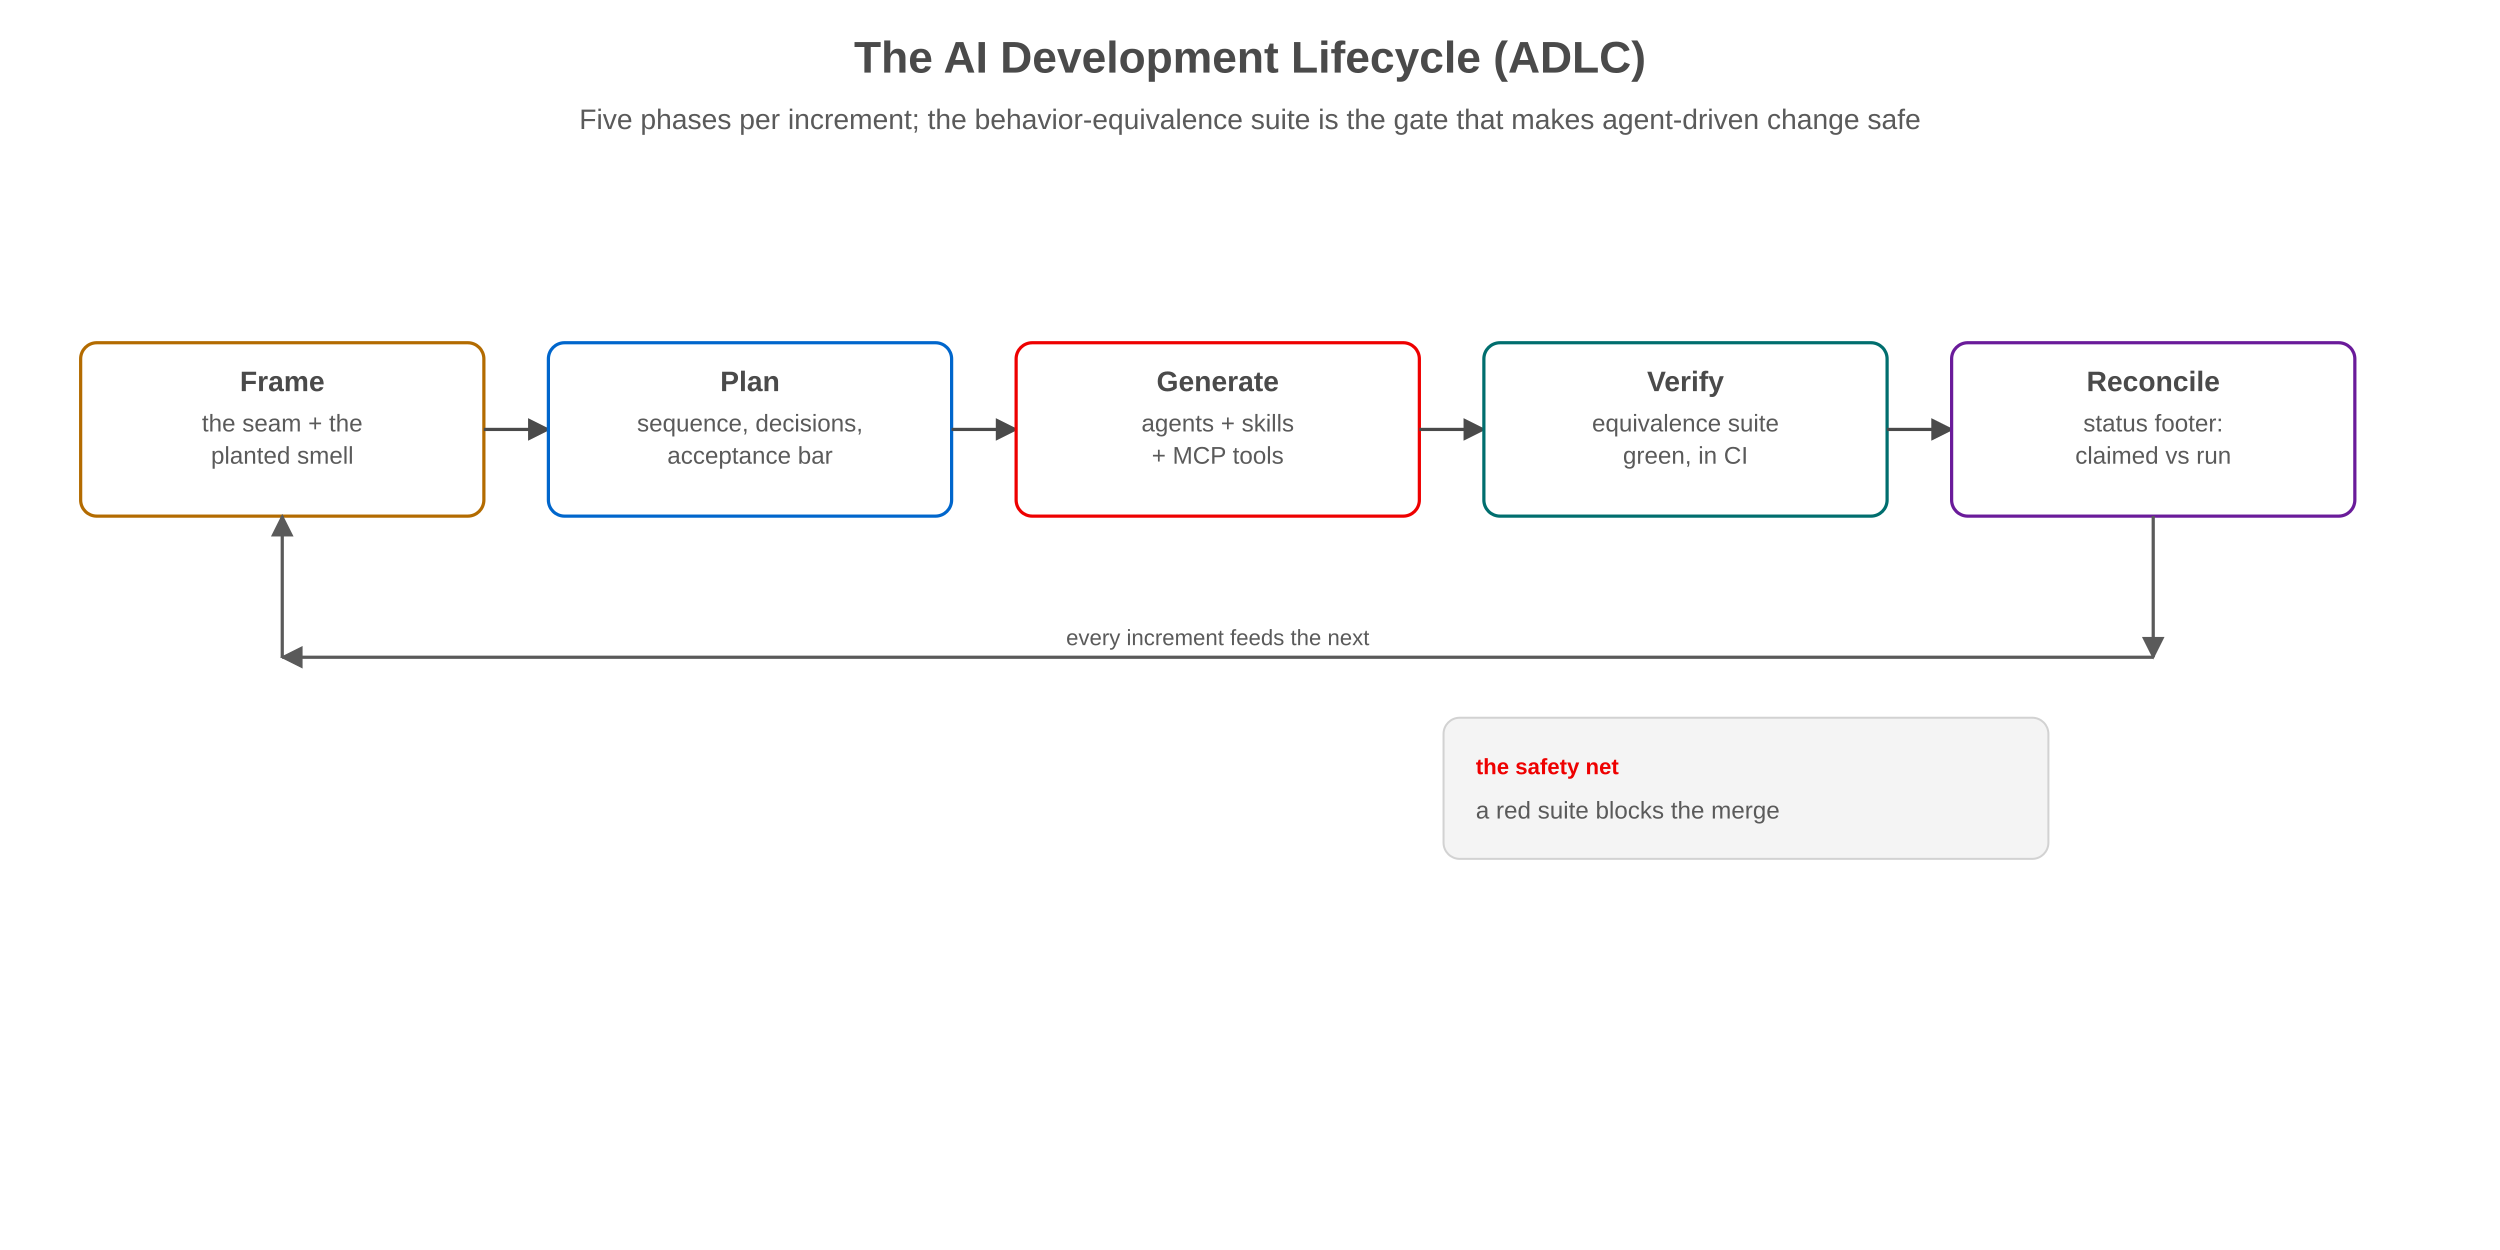
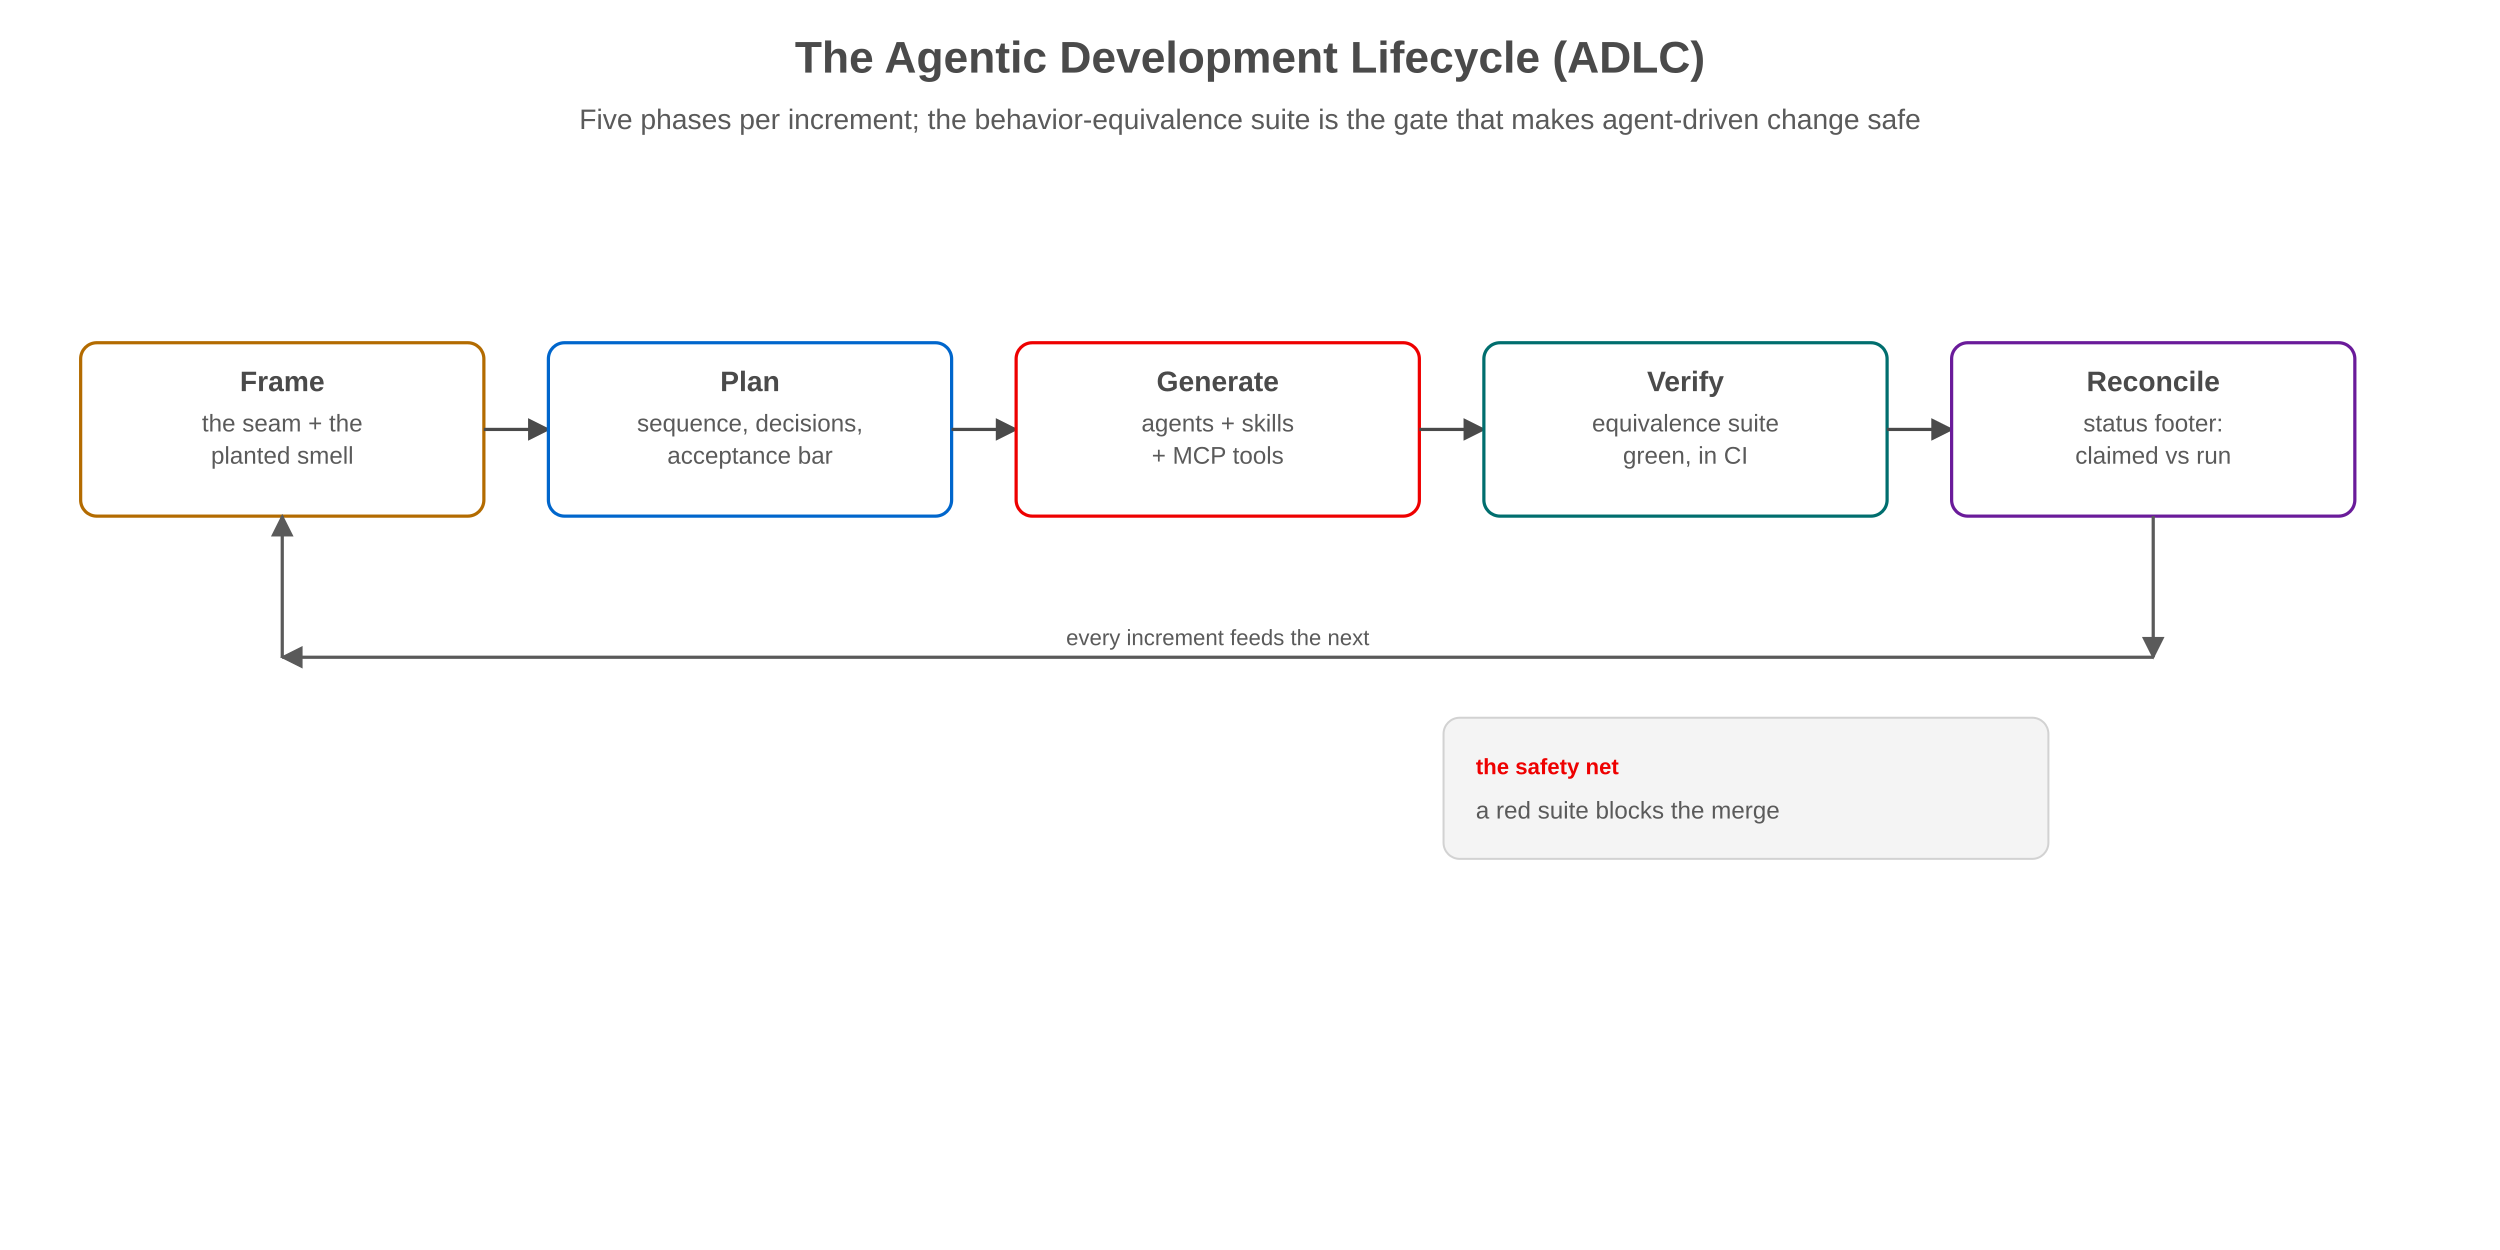
<svg xmlns="http://www.w3.org/2000/svg" viewBox="0 0 1240 620" width="1240" height="620">
  <defs>
    <marker id="_arrow_neutral_0" viewBox="0 0 10 10" refX="9" refY="5" markerWidth="7" markerHeight="7" orient="auto-start-reverse">
      <path d="M 0 0 L 10 5 L 0 10 z" fill="#4A4A4A" />
    </marker>
    <marker id="_arrow_muted_0" viewBox="0 0 10 10" refX="9" refY="5" markerWidth="7" markerHeight="7" orient="auto-start-reverse">
      <path d="M 0 0 L 10 5 L 0 10 z" fill="#5A5A5A" />
    </marker>
  </defs>
  <rect x="0" y="0" width="1240" height="620" fill="#FFFFFF" />
-   <text x="620.0" y="36" font-family="Overpass, Red Hat Text, Arial, sans-serif" font-size="22" font-weight="bold" fill="#4A4A4A" text-anchor="middle">The AI Development Lifecycle (ADLC)</text>
+   <text x="620.0" y="36" font-family="Overpass, Red Hat Text, Arial, sans-serif" font-size="22" font-weight="bold" fill="#4A4A4A" text-anchor="middle">The Agentic Development Lifecycle (ADLC)</text>
  <text x="620.0" y="64" font-family="Overpass, Red Hat Text, Arial, sans-serif" font-size="14" font-weight="normal" fill="#5A5A5A" text-anchor="middle">Five phases per increment; the behavior-equivalence suite is the gate that makes agent-driven change safe</text>
  <rect x="40" y="170" width="200" height="86" rx="8" ry="8" fill="#FFFFFF" stroke="#B36B00" stroke-width="1.6" />
  <text x="140.0" y="194" font-family="Overpass, Red Hat Text, Arial, sans-serif" font-size="14" font-weight="600" fill="#4A4A4A" text-anchor="middle">Frame</text>
  <text x="140.0" y="214" font-family="Red Hat Text, Arial, sans-serif" font-size="12" fill="#5A5A5A" text-anchor="middle">the seam + the</text>
  <text x="140.0" y="230" font-family="Red Hat Text, Arial, sans-serif" font-size="12" fill="#5A5A5A" text-anchor="middle">planted smell</text>
  <line x1="240" y1="213.0" x2="272" y2="213.0" stroke="#4A4A4A" stroke-width="1.6" marker-end="url(#_arrow_neutral_0)" />
  <rect x="272" y="170" width="200" height="86" rx="8" ry="8" fill="#FFFFFF" stroke="#0066CC" stroke-width="1.6" />
  <text x="372.0" y="194" font-family="Overpass, Red Hat Text, Arial, sans-serif" font-size="14" font-weight="600" fill="#4A4A4A" text-anchor="middle">Plan</text>
  <text x="372.0" y="214" font-family="Red Hat Text, Arial, sans-serif" font-size="12" fill="#5A5A5A" text-anchor="middle">sequence, decisions,</text>
  <text x="372.0" y="230" font-family="Red Hat Text, Arial, sans-serif" font-size="12" fill="#5A5A5A" text-anchor="middle">acceptance bar</text>
  <line x1="472" y1="213.0" x2="504" y2="213.0" stroke="#4A4A4A" stroke-width="1.6" marker-end="url(#_arrow_neutral_0)" />
  <rect x="504" y="170" width="200" height="86" rx="8" ry="8" fill="#FFFFFF" stroke="#EE0000" stroke-width="1.6" />
  <text x="604.0" y="194" font-family="Overpass, Red Hat Text, Arial, sans-serif" font-size="14" font-weight="600" fill="#4A4A4A" text-anchor="middle">Generate</text>
  <text x="604.0" y="214" font-family="Red Hat Text, Arial, sans-serif" font-size="12" fill="#5A5A5A" text-anchor="middle">agents + skills</text>
  <text x="604.0" y="230" font-family="Red Hat Text, Arial, sans-serif" font-size="12" fill="#5A5A5A" text-anchor="middle">+ MCP tools</text>
  <line x1="704" y1="213.0" x2="736" y2="213.0" stroke="#4A4A4A" stroke-width="1.6" marker-end="url(#_arrow_neutral_0)" />
  <rect x="736" y="170" width="200" height="86" rx="8" ry="8" fill="#FFFFFF" stroke="#006E6E" stroke-width="1.6" />
  <text x="836.0" y="194" font-family="Overpass, Red Hat Text, Arial, sans-serif" font-size="14" font-weight="600" fill="#4A4A4A" text-anchor="middle">Verify</text>
  <text x="836.0" y="214" font-family="Red Hat Text, Arial, sans-serif" font-size="12" fill="#5A5A5A" text-anchor="middle">equivalence suite</text>
  <text x="836.0" y="230" font-family="Red Hat Text, Arial, sans-serif" font-size="12" fill="#5A5A5A" text-anchor="middle">green, in CI</text>
  <line x1="936" y1="213.0" x2="968" y2="213.0" stroke="#4A4A4A" stroke-width="1.6" marker-end="url(#_arrow_neutral_0)" />
  <rect x="968" y="170" width="200" height="86" rx="8" ry="8" fill="#FFFFFF" stroke="#6A1B9A" stroke-width="1.6" />
  <text x="1068.0" y="194" font-family="Overpass, Red Hat Text, Arial, sans-serif" font-size="14" font-weight="600" fill="#4A4A4A" text-anchor="middle">Reconcile</text>
  <text x="1068.0" y="214" font-family="Red Hat Text, Arial, sans-serif" font-size="12" fill="#5A5A5A" text-anchor="middle">status footer:</text>
  <text x="1068.0" y="230" font-family="Red Hat Text, Arial, sans-serif" font-size="12" fill="#5A5A5A" text-anchor="middle">claimed vs run</text>
  <line x1="1068.0" y1="256" x2="1068.0" y2="326" stroke="#5A5A5A" stroke-width="1.6" marker-end="url(#_arrow_muted_0)" />
  <line x1="1068.0" y1="326" x2="140.0" y2="326" stroke="#5A5A5A" stroke-width="1.6" marker-end="url(#_arrow_muted_0)" />
  <text x="604.0" y="320.0" font-family="Red Hat Text, Arial, sans-serif" font-size="11" fill="#5A5A5A" text-anchor="middle">every increment feeds the next</text>
  <line x1="140.0" y1="326" x2="140.0" y2="256" stroke="#5A5A5A" stroke-width="1.6" marker-end="url(#_arrow_muted_0)" />
  <rect x="716" y="356" width="300" height="70" rx="8" ry="8" fill="#F4F4F4" stroke="#D2D2D2" stroke-width="1" />
  <text x="732" y="384" font-family="Overpass, Red Hat Text, Arial, sans-serif" font-size="11" font-weight="bold" fill="#EE0000" text-anchor="start">the safety net</text>
  <text x="732" y="406" font-family="Overpass, Red Hat Text, Arial, sans-serif" font-size="12" font-weight="normal" fill="#5A5A5A" text-anchor="start">a red suite blocks the merge</text>
</svg>
